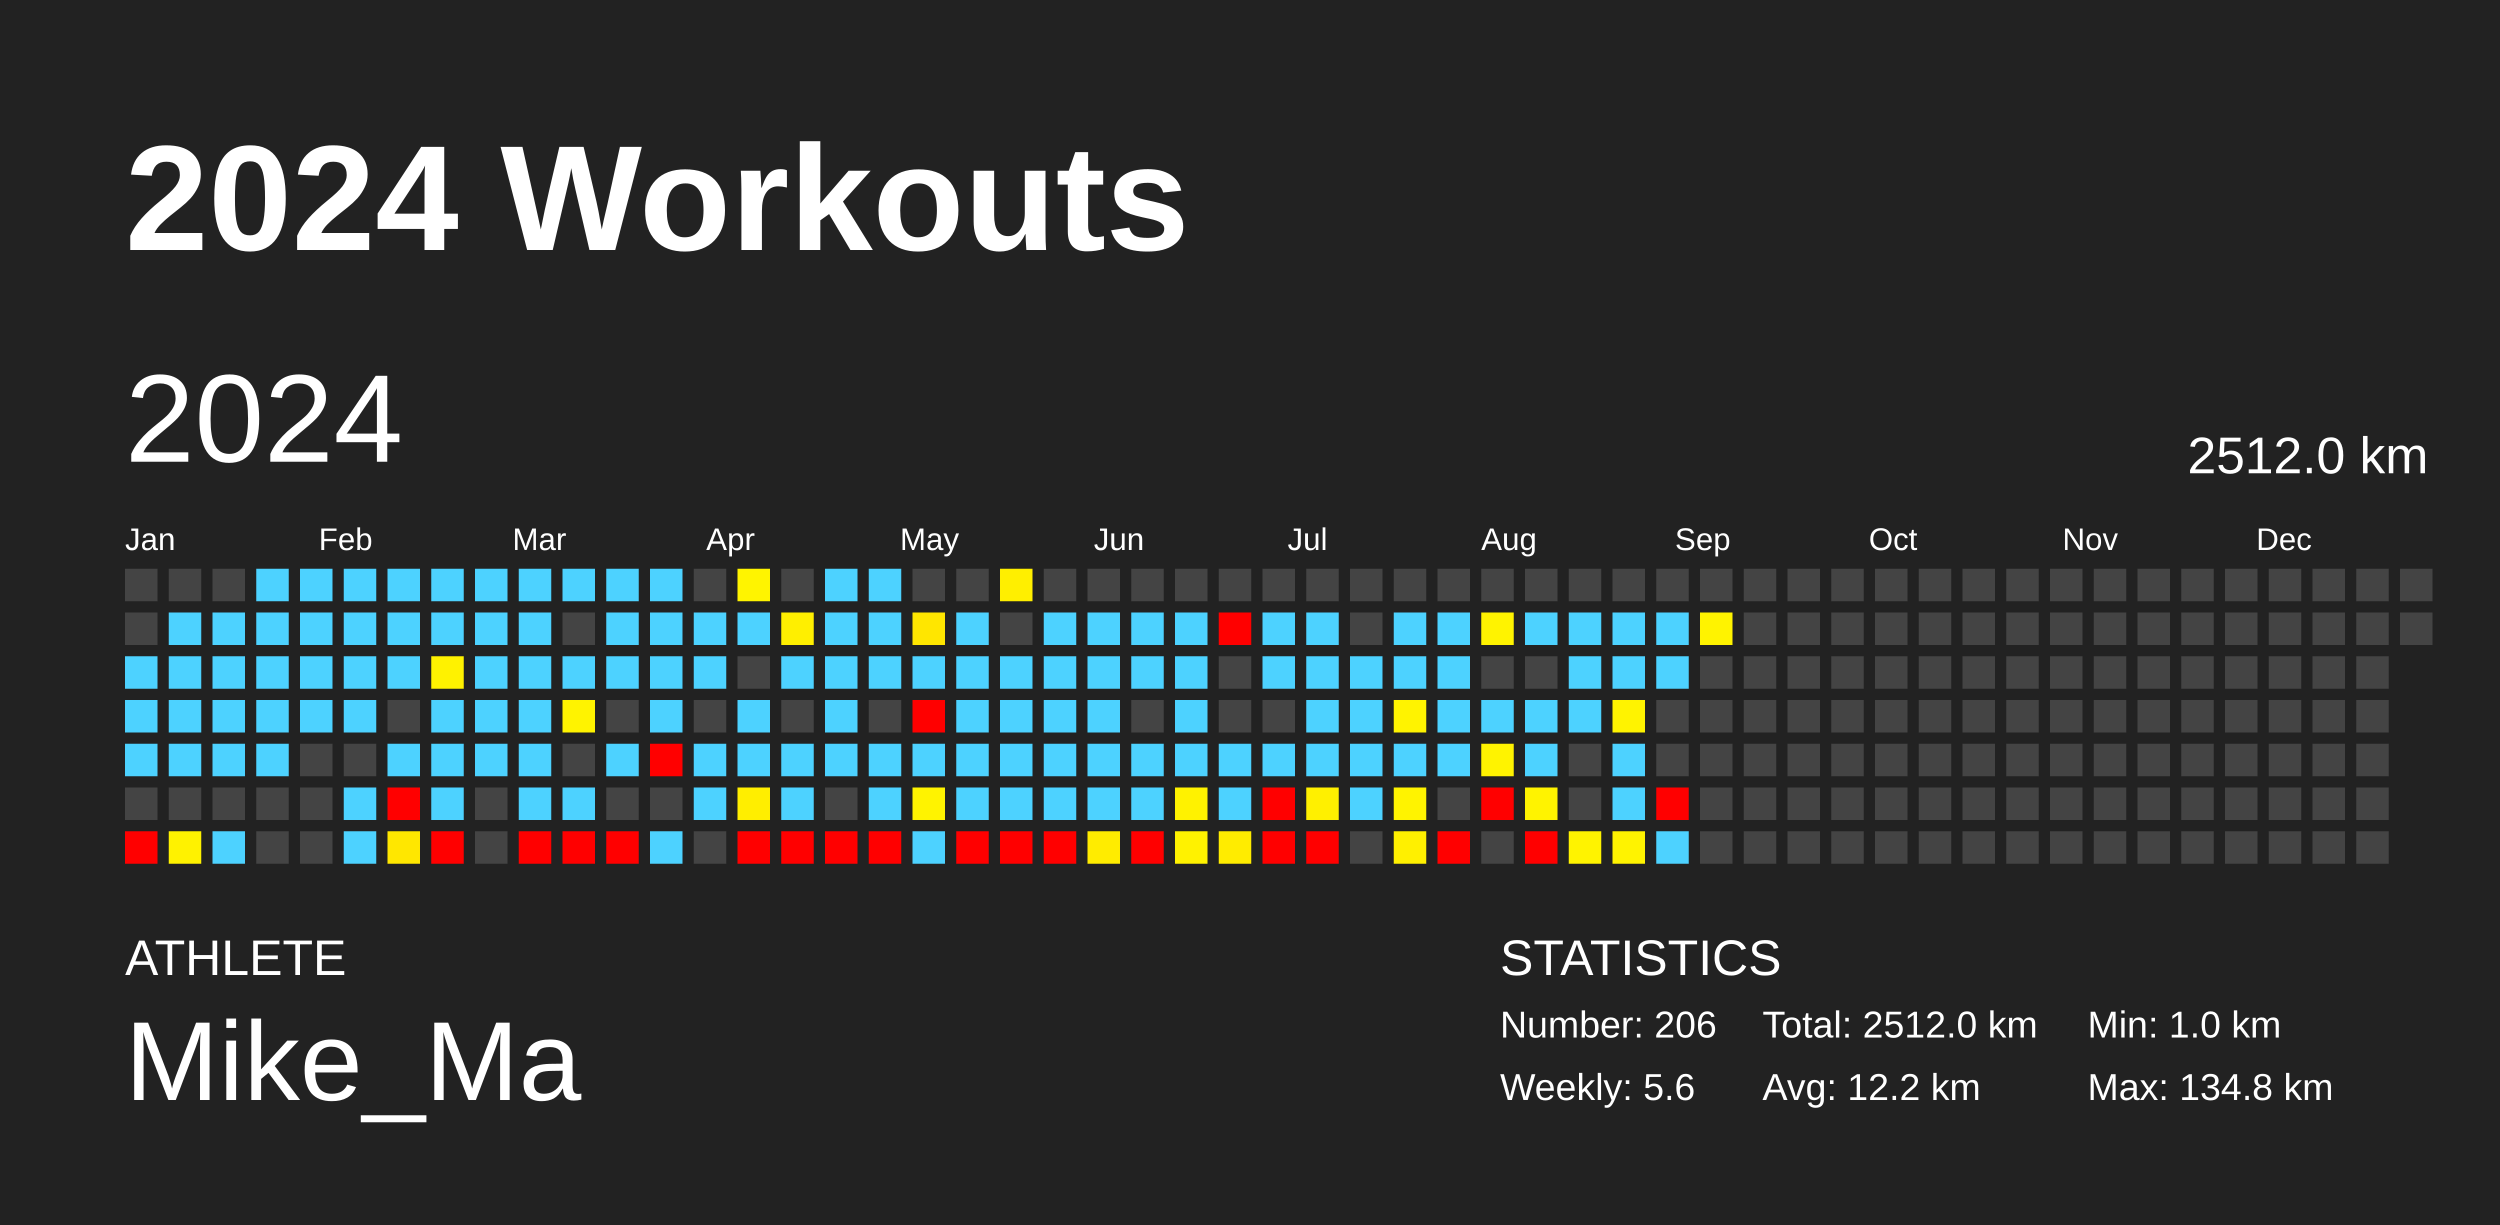
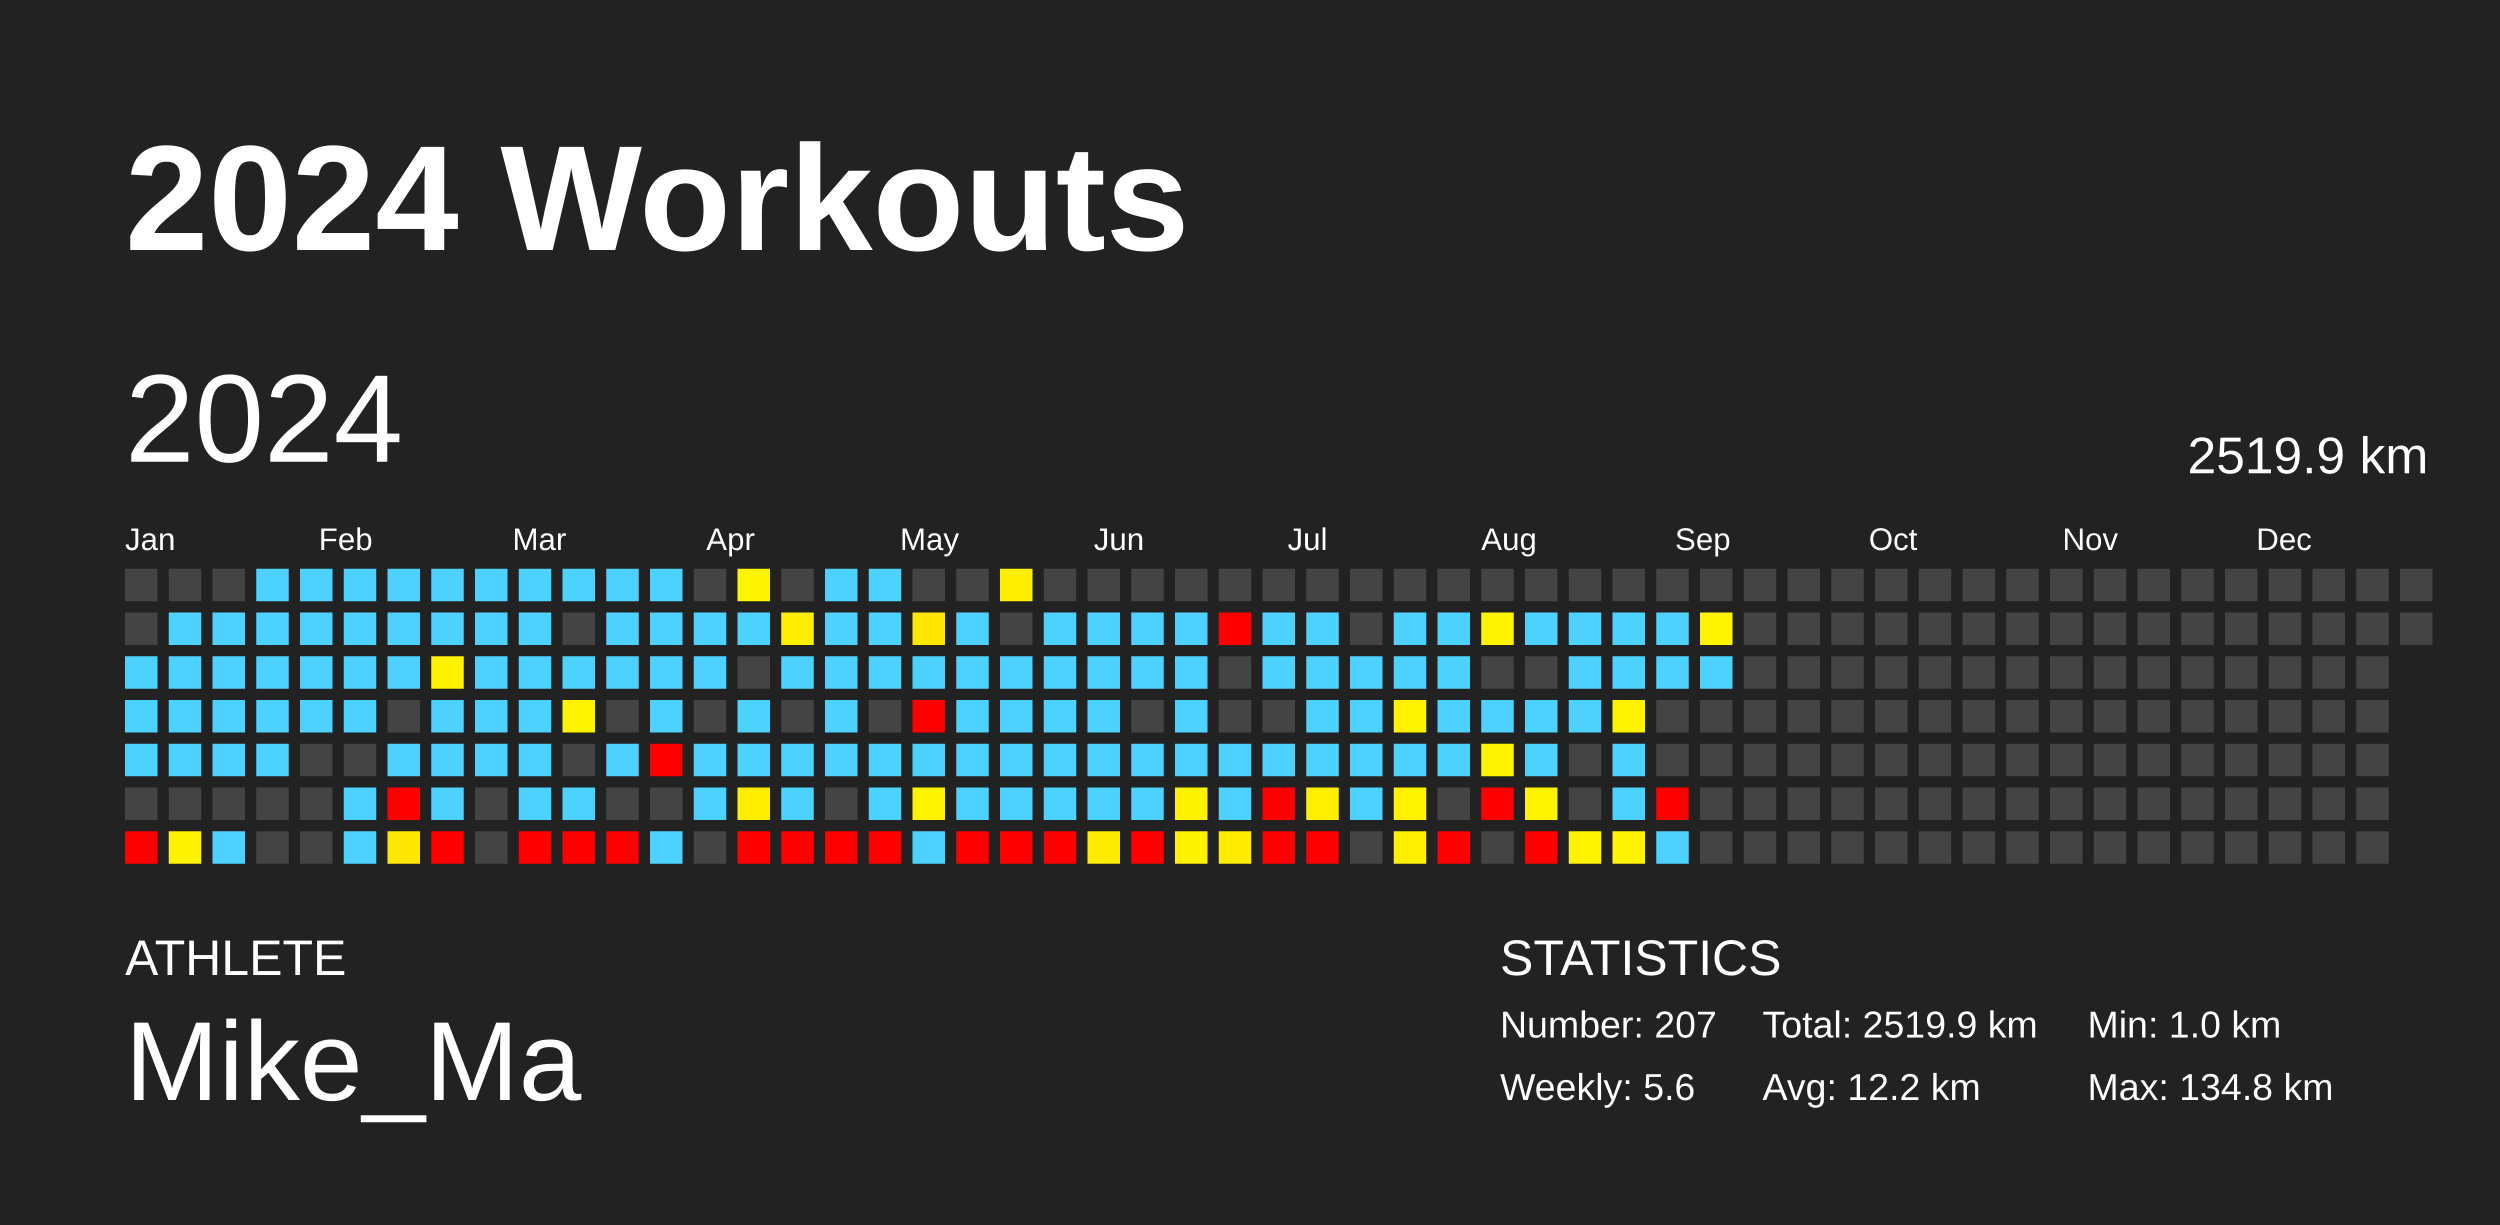
<svg xmlns="http://www.w3.org/2000/svg" baseProfile="full" height="98mm" version="1.1" viewBox="0,0,200,98" width="200mm">
  <defs />
  <rect fill="#222222" height="98" width="200" x="0" y="0" />
  <text fill="#FFFFFF" style="font-size:12px; font-family:Arial; font-weight:bold;" x="10" y="20">2024 Workouts</text>
  <text fill="#FFFFFF" style="font-size:4px; font-family:Arial" x="10" y="78">ATHLETE</text>
  <text fill="#FFFFFF" style="font-size:9px; font-family:Arial" x="10" y="88">Mike_Ma</text>
  <text fill="#FFFFFF" style="font-size:4px; font-family:Arial" x="120" y="78">STATISTICS</text>
-   <text fill="#FFFFFF" style="font-size:3px; font-family:Arial" x="120" y="83">Number: 206</text>
+   <text fill="#FFFFFF" style="font-size:3px; font-family:Arial" x="120" y="83">Number: 207</text>
  <text fill="#FFFFFF" style="font-size:3px; font-family:Arial" x="120" y="88">Weekly: 5.6</text>
-   <text fill="#FFFFFF" style="font-size:3px; font-family:Arial" x="141" y="83">Total: 2512.0 km</text>
+   <text fill="#FFFFFF" style="font-size:3px; font-family:Arial" x="141" y="83">Total: 2519.9 km</text>
  <text fill="#FFFFFF" style="font-size:3px; font-family:Arial" x="141" y="88">Avg: 12.2 km</text>
  <text fill="#FFFFFF" style="font-size:3px; font-family:Arial" x="167" y="83">Min: 1.0 km</text>
  <text fill="#FFFFFF" style="font-size:3px; font-family:Arial" x="167" y="88">Max: 134.8 km</text>
  <text dominant-baseline="hanging" fill="#FFFFFF" style="font-size:10.0px; font-family:Arial;" x="10" y="30">2024</text>
-   <text dominant-baseline="hanging" fill="#FFFFFF" style="font-size:4.125px; font-family:Arial;" x="175" y="35">2512.0 km</text>
+   <text dominant-baseline="hanging" fill="#FFFFFF" style="font-size:4.125px; font-family:Arial;" x="175" y="35">2519.9 km</text>
  <text fill="#FFFFFF" style="font-size:2.5px; font-family:Arial" x="10.0" y="44">Jan</text>
  <text fill="#FFFFFF" style="font-size:2.5px; font-family:Arial" x="25.5" y="44">Feb</text>
  <text fill="#FFFFFF" style="font-size:2.5px; font-family:Arial" x="41.0" y="44">Mar</text>
  <text fill="#FFFFFF" style="font-size:2.5px; font-family:Arial" x="56.5" y="44">Apr</text>
  <text fill="#FFFFFF" style="font-size:2.5px; font-family:Arial" x="72.0" y="44">May</text>
  <text fill="#FFFFFF" style="font-size:2.5px; font-family:Arial" x="87.5" y="44">Jun</text>
  <text fill="#FFFFFF" style="font-size:2.5px; font-family:Arial" x="103.0" y="44">Jul</text>
  <text fill="#FFFFFF" style="font-size:2.5px; font-family:Arial" x="118.5" y="44">Aug</text>
  <text fill="#FFFFFF" style="font-size:2.5px; font-family:Arial" x="134.0" y="44">Sep</text>
  <text fill="#FFFFFF" style="font-size:2.5px; font-family:Arial" x="149.5" y="44">Oct</text>
  <text fill="#FFFFFF" style="font-size:2.5px; font-family:Arial" x="165.0" y="44">Nov</text>
  <text fill="#FFFFFF" style="font-size:2.5px; font-family:Arial" x="180.5" y="44">Dec</text>
  <rect fill="#444444" height="2.6" width="2.6" x="10.0" y="45.5" />
  <rect fill="#444444" height="2.6" width="2.6" x="10.0" y="49.0" />
  <rect fill="#4dd2ff" height="2.6" width="2.6" x="10.0" y="52.5" />
  <rect fill="#4dd2ff" height="2.6" width="2.6" x="10.0" y="56.0" />
  <rect fill="#4dd2ff" height="2.6" width="2.6" x="10.0" y="59.5" />
  <rect fill="#444444" height="2.6" width="2.6" x="10.0" y="63.0" />
  <rect fill="red" height="2.6" width="2.6" x="10.0" y="66.5" />
  <rect fill="#444444" height="2.6" width="2.6" x="13.5" y="45.5" />
  <rect fill="#4dd2ff" height="2.6" width="2.6" x="13.5" y="49.0" />
  <rect fill="#4dd2ff" height="2.6" width="2.6" x="13.5" y="52.5" />
  <rect fill="#4dd2ff" height="2.6" width="2.6" x="13.5" y="56.0" />
  <rect fill="#4dd2ff" height="2.6" width="2.6" x="13.5" y="59.5" />
  <rect fill="#444444" height="2.6" width="2.6" x="13.5" y="63.0" />
  <rect fill="#fff200" height="2.6" width="2.6" x="13.5" y="66.5" />
  <rect fill="#444444" height="2.6" width="2.6" x="17.0" y="45.5" />
  <rect fill="#4dd2ff" height="2.6" width="2.6" x="17.0" y="49.0" />
  <rect fill="#4dd2ff" height="2.6" width="2.6" x="17.0" y="52.5" />
  <rect fill="#4dd2ff" height="2.6" width="2.6" x="17.0" y="56.0" />
  <rect fill="#4dd2ff" height="2.6" width="2.6" x="17.0" y="59.5" />
  <rect fill="#444444" height="2.6" width="2.6" x="17.0" y="63.0" />
  <rect fill="#4dd2ff" height="2.6" width="2.6" x="17.0" y="66.5" />
  <rect fill="#4dd2ff" height="2.6" width="2.6" x="20.5" y="45.5" />
  <rect fill="#4dd2ff" height="2.6" width="2.6" x="20.5" y="49.0" />
  <rect fill="#4dd2ff" height="2.6" width="2.6" x="20.5" y="52.5" />
  <rect fill="#4dd2ff" height="2.6" width="2.6" x="20.5" y="56.0" />
  <rect fill="#4dd2ff" height="2.6" width="2.6" x="20.5" y="59.5" />
  <rect fill="#444444" height="2.6" width="2.6" x="20.5" y="63.0" />
  <rect fill="#444444" height="2.6" width="2.6" x="20.5" y="66.5" />
  <rect fill="#4dd2ff" height="2.6" width="2.6" x="24.0" y="45.5" />
  <rect fill="#4dd2ff" height="2.6" width="2.6" x="24.0" y="49.0" />
  <rect fill="#4dd2ff" height="2.6" width="2.6" x="24.0" y="52.5" />
  <rect fill="#4dd2ff" height="2.6" width="2.6" x="24.0" y="56.0" />
  <rect fill="#444444" height="2.6" width="2.6" x="24.0" y="59.5" />
  <rect fill="#444444" height="2.6" width="2.6" x="24.0" y="63.0" />
  <rect fill="#444444" height="2.6" width="2.6" x="24.0" y="66.5" />
  <rect fill="#4dd2ff" height="2.6" width="2.6" x="27.5" y="45.5" />
  <rect fill="#4dd2ff" height="2.6" width="2.6" x="27.5" y="49.0" />
  <rect fill="#4dd2ff" height="2.6" width="2.6" x="27.5" y="52.5" />
  <rect fill="#4dd2ff" height="2.6" width="2.6" x="27.5" y="56.0" />
  <rect fill="#444444" height="2.6" width="2.6" x="27.5" y="59.5" />
  <rect fill="#4dd2ff" height="2.6" width="2.6" x="27.5" y="63.0" />
  <rect fill="#4dd2ff" height="2.6" width="2.6" x="27.5" y="66.5" />
  <rect fill="#4dd2ff" height="2.6" width="2.6" x="31.0" y="45.5" />
  <rect fill="#4dd2ff" height="2.6" width="2.6" x="31.0" y="49.0" />
  <rect fill="#4dd2ff" height="2.6" width="2.6" x="31.0" y="52.5" />
  <rect fill="#444444" height="2.6" width="2.6" x="31.0" y="56.0" />
  <rect fill="#4dd2ff" height="2.6" width="2.6" x="31.0" y="59.5" />
  <rect fill="red" height="2.6" width="2.6" x="31.0" y="63.0" />
  <rect fill="#ffe700" height="2.6" width="2.6" x="31.0" y="66.5" />
  <rect fill="#4dd2ff" height="2.6" width="2.6" x="34.5" y="45.5" />
  <rect fill="#4dd2ff" height="2.6" width="2.6" x="34.5" y="49.0" />
  <rect fill="#fff200" height="2.6" width="2.6" x="34.5" y="52.5" />
  <rect fill="#4dd2ff" height="2.6" width="2.6" x="34.5" y="56.0" />
  <rect fill="#4dd2ff" height="2.6" width="2.6" x="34.5" y="59.5" />
  <rect fill="#4dd2ff" height="2.6" width="2.6" x="34.5" y="63.0" />
  <rect fill="red" height="2.6" width="2.6" x="34.5" y="66.5" />
  <rect fill="#4dd2ff" height="2.6" width="2.6" x="38.0" y="45.5" />
  <rect fill="#4dd2ff" height="2.6" width="2.6" x="38.0" y="49.0" />
  <rect fill="#4dd2ff" height="2.6" width="2.6" x="38.0" y="52.5" />
  <rect fill="#4dd2ff" height="2.6" width="2.6" x="38.0" y="56.0" />
  <rect fill="#4dd2ff" height="2.6" width="2.6" x="38.0" y="59.5" />
  <rect fill="#444444" height="2.6" width="2.6" x="38.0" y="63.0" />
  <rect fill="#444444" height="2.6" width="2.6" x="38.0" y="66.5" />
  <rect fill="#4dd2ff" height="2.6" width="2.6" x="41.5" y="45.5" />
  <rect fill="#4dd2ff" height="2.6" width="2.6" x="41.5" y="49.0" />
  <rect fill="#4dd2ff" height="2.6" width="2.6" x="41.5" y="52.5" />
  <rect fill="#4dd2ff" height="2.6" width="2.6" x="41.5" y="56.0" />
  <rect fill="#4dd2ff" height="2.6" width="2.6" x="41.5" y="59.5" />
  <rect fill="#4dd2ff" height="2.6" width="2.6" x="41.5" y="63.0" />
  <rect fill="red" height="2.6" width="2.6" x="41.5" y="66.5" />
  <rect fill="#4dd2ff" height="2.6" width="2.6" x="45.0" y="45.5" />
  <rect fill="#444444" height="2.6" width="2.6" x="45.0" y="49.0" />
  <rect fill="#4dd2ff" height="2.6" width="2.6" x="45.0" y="52.5" />
  <rect fill="#fff300" height="2.6" width="2.6" x="45.0" y="56.0" />
  <rect fill="#444444" height="2.6" width="2.6" x="45.0" y="59.5" />
  <rect fill="#4dd2ff" height="2.6" width="2.6" x="45.0" y="63.0" />
  <rect fill="red" height="2.6" width="2.6" x="45.0" y="66.5" />
  <rect fill="#4dd2ff" height="2.6" width="2.6" x="48.5" y="45.5" />
  <rect fill="#4dd2ff" height="2.6" width="2.6" x="48.5" y="49.0" />
  <rect fill="#4dd2ff" height="2.6" width="2.6" x="48.5" y="52.5" />
  <rect fill="#444444" height="2.6" width="2.6" x="48.5" y="56.0" />
  <rect fill="#4dd2ff" height="2.6" width="2.6" x="48.5" y="59.5" />
  <rect fill="#444444" height="2.6" width="2.6" x="48.5" y="63.0" />
  <rect fill="red" height="2.6" width="2.6" x="48.5" y="66.5" />
  <rect fill="#4dd2ff" height="2.6" width="2.6" x="52.0" y="45.5" />
  <rect fill="#4dd2ff" height="2.6" width="2.6" x="52.0" y="49.0" />
  <rect fill="#4dd2ff" height="2.6" width="2.6" x="52.0" y="52.5" />
  <rect fill="#4dd2ff" height="2.6" width="2.6" x="52.0" y="56.0" />
  <rect fill="red" height="2.6" width="2.6" x="52.0" y="59.5" />
  <rect fill="#444444" height="2.6" width="2.6" x="52.0" y="63.0" />
  <rect fill="#4dd2ff" height="2.6" width="2.6" x="52.0" y="66.5" />
  <rect fill="#444444" height="2.6" width="2.6" x="55.5" y="45.5" />
  <rect fill="#4dd2ff" height="2.6" width="2.6" x="55.5" y="49.0" />
  <rect fill="#4dd2ff" height="2.6" width="2.6" x="55.5" y="52.5" />
  <rect fill="#444444" height="2.6" width="2.6" x="55.5" y="56.0" />
  <rect fill="#4dd2ff" height="2.6" width="2.6" x="55.5" y="59.5" />
  <rect fill="#4dd2ff" height="2.6" width="2.6" x="55.5" y="63.0" />
  <rect fill="#444444" height="2.6" width="2.6" x="55.5" y="66.5" />
  <rect fill="#fff400" height="2.6" width="2.6" x="59.0" y="45.5" />
  <rect fill="#4dd2ff" height="2.6" width="2.6" x="59.0" y="49.0" />
  <rect fill="#444444" height="2.6" width="2.6" x="59.0" y="52.5" />
  <rect fill="#4dd2ff" height="2.6" width="2.6" x="59.0" y="56.0" />
  <rect fill="#4dd2ff" height="2.6" width="2.6" x="59.0" y="59.5" />
  <rect fill="#ffee00" height="2.6" width="2.6" x="59.0" y="63.0" />
  <rect fill="red" height="2.6" width="2.6" x="59.0" y="66.5" />
  <rect fill="#444444" height="2.6" width="2.6" x="62.5" y="45.5" />
  <rect fill="#ffef00" height="2.6" width="2.6" x="62.5" y="49.0" />
  <rect fill="#4dd2ff" height="2.6" width="2.6" x="62.5" y="52.5" />
  <rect fill="#444444" height="2.6" width="2.6" x="62.5" y="56.0" />
  <rect fill="#4dd2ff" height="2.6" width="2.6" x="62.5" y="59.5" />
  <rect fill="#4dd2ff" height="2.6" width="2.6" x="62.5" y="63.0" />
  <rect fill="red" height="2.6" width="2.6" x="62.5" y="66.5" />
  <rect fill="#4dd2ff" height="2.6" width="2.6" x="66.0" y="45.5" />
  <rect fill="#4dd2ff" height="2.6" width="2.6" x="66.0" y="49.0" />
  <rect fill="#4dd2ff" height="2.6" width="2.6" x="66.0" y="52.5" />
  <rect fill="#4dd2ff" height="2.6" width="2.6" x="66.0" y="56.0" />
  <rect fill="#4dd2ff" height="2.6" width="2.6" x="66.0" y="59.5" />
  <rect fill="#444444" height="2.6" width="2.6" x="66.0" y="63.0" />
  <rect fill="red" height="2.6" width="2.6" x="66.0" y="66.5" />
  <rect fill="#4dd2ff" height="2.6" width="2.6" x="69.5" y="45.5" />
  <rect fill="#4dd2ff" height="2.6" width="2.6" x="69.5" y="49.0" />
  <rect fill="#4dd2ff" height="2.6" width="2.6" x="69.5" y="52.5" />
  <rect fill="#444444" height="2.6" width="2.6" x="69.5" y="56.0" />
  <rect fill="#4dd2ff" height="2.6" width="2.6" x="69.5" y="59.5" />
  <rect fill="#4dd2ff" height="2.6" width="2.6" x="69.5" y="63.0" />
  <rect fill="red" height="2.6" width="2.6" x="69.5" y="66.5" />
  <rect fill="#444444" height="2.6" width="2.6" x="73.0" y="45.5" />
  <rect fill="#ffe600" height="2.6" width="2.6" x="73.0" y="49.0" />
  <rect fill="#4dd2ff" height="2.6" width="2.6" x="73.0" y="52.5" />
  <rect fill="red" height="2.6" width="2.6" x="73.0" y="56.0" />
  <rect fill="#4dd2ff" height="2.6" width="2.6" x="73.0" y="59.5" />
  <rect fill="#fff300" height="2.6" width="2.6" x="73.0" y="63.0" />
  <rect fill="#4dd2ff" height="2.6" width="2.6" x="73.0" y="66.5" />
  <rect fill="#444444" height="2.6" width="2.6" x="76.5" y="45.5" />
  <rect fill="#4dd2ff" height="2.6" width="2.6" x="76.5" y="49.0" />
  <rect fill="#4dd2ff" height="2.6" width="2.6" x="76.5" y="52.5" />
  <rect fill="#4dd2ff" height="2.6" width="2.6" x="76.5" y="56.0" />
  <rect fill="#4dd2ff" height="2.6" width="2.6" x="76.5" y="59.5" />
  <rect fill="#4dd2ff" height="2.6" width="2.6" x="76.5" y="63.0" />
  <rect fill="red" height="2.6" width="2.6" x="76.5" y="66.5" />
  <rect fill="#ffef00" height="2.6" width="2.6" x="80.0" y="45.5" />
  <rect fill="#444444" height="2.6" width="2.6" x="80.0" y="49.0" />
  <rect fill="#4dd2ff" height="2.6" width="2.6" x="80.0" y="52.5" />
  <rect fill="#4dd2ff" height="2.6" width="2.6" x="80.0" y="56.0" />
  <rect fill="#4dd2ff" height="2.6" width="2.6" x="80.0" y="59.5" />
  <rect fill="#4dd2ff" height="2.6" width="2.6" x="80.0" y="63.0" />
  <rect fill="red" height="2.6" width="2.6" x="80.0" y="66.5" />
  <rect fill="#444444" height="2.6" width="2.6" x="83.5" y="45.5" />
  <rect fill="#4dd2ff" height="2.6" width="2.6" x="83.5" y="49.0" />
  <rect fill="#4dd2ff" height="2.6" width="2.6" x="83.5" y="52.5" />
  <rect fill="#4dd2ff" height="2.6" width="2.6" x="83.5" y="56.0" />
  <rect fill="#4dd2ff" height="2.6" width="2.6" x="83.5" y="59.5" />
  <rect fill="#4dd2ff" height="2.6" width="2.6" x="83.5" y="63.0" />
  <rect fill="red" height="2.6" width="2.6" x="83.5" y="66.5" />
  <rect fill="#444444" height="2.6" width="2.6" x="87.0" y="45.5" />
  <rect fill="#4dd2ff" height="2.6" width="2.6" x="87.0" y="49.0" />
  <rect fill="#4dd2ff" height="2.6" width="2.6" x="87.0" y="52.5" />
  <rect fill="#4dd2ff" height="2.6" width="2.6" x="87.0" y="56.0" />
  <rect fill="#4dd2ff" height="2.6" width="2.6" x="87.0" y="59.5" />
  <rect fill="#4dd2ff" height="2.6" width="2.6" x="87.0" y="63.0" />
  <rect fill="#ffec00" height="2.6" width="2.6" x="87.0" y="66.5" />
  <rect fill="#444444" height="2.6" width="2.6" x="90.5" y="45.5" />
  <rect fill="#4dd2ff" height="2.6" width="2.6" x="90.5" y="49.0" />
  <rect fill="#4dd2ff" height="2.6" width="2.6" x="90.5" y="52.5" />
  <rect fill="#444444" height="2.6" width="2.6" x="90.5" y="56.0" />
  <rect fill="#4dd2ff" height="2.6" width="2.6" x="90.5" y="59.5" />
  <rect fill="#4dd2ff" height="2.6" width="2.6" x="90.5" y="63.0" />
  <rect fill="red" height="2.6" width="2.6" x="90.5" y="66.5" />
  <rect fill="#444444" height="2.6" width="2.6" x="94.0" y="45.5" />
  <rect fill="#4dd2ff" height="2.6" width="2.6" x="94.0" y="49.0" />
  <rect fill="#4dd2ff" height="2.6" width="2.6" x="94.0" y="52.5" />
  <rect fill="#4dd2ff" height="2.6" width="2.6" x="94.0" y="56.0" />
  <rect fill="#4dd2ff" height="2.6" width="2.6" x="94.0" y="59.5" />
  <rect fill="#fff200" height="2.6" width="2.6" x="94.0" y="63.0" />
  <rect fill="#fff200" height="2.6" width="2.6" x="94.0" y="66.5" />
  <rect fill="#444444" height="2.6" width="2.6" x="97.5" y="45.5" />
  <rect fill="red" height="2.6" width="2.6" x="97.5" y="49.0" />
  <rect fill="#444444" height="2.6" width="2.6" x="97.5" y="52.5" />
  <rect fill="#444444" height="2.6" width="2.6" x="97.5" y="56.0" />
  <rect fill="#4dd2ff" height="2.6" width="2.6" x="97.5" y="59.5" />
  <rect fill="#4dd2ff" height="2.6" width="2.6" x="97.5" y="63.0" />
  <rect fill="#ffec00" height="2.6" width="2.6" x="97.5" y="66.5" />
  <rect fill="#444444" height="2.6" width="2.6" x="101.0" y="45.5" />
  <rect fill="#4dd2ff" height="2.6" width="2.6" x="101.0" y="49.0" />
  <rect fill="#4dd2ff" height="2.6" width="2.6" x="101.0" y="52.5" />
  <rect fill="#444444" height="2.6" width="2.6" x="101.0" y="56.0" />
  <rect fill="#4dd2ff" height="2.6" width="2.6" x="101.0" y="59.5" />
  <rect fill="red" height="2.6" width="2.6" x="101.0" y="63.0" />
  <rect fill="red" height="2.6" width="2.6" x="101.0" y="66.5" />
  <rect fill="#444444" height="2.6" width="2.6" x="104.5" y="45.5" />
  <rect fill="#4dd2ff" height="2.6" width="2.6" x="104.5" y="49.0" />
  <rect fill="#4dd2ff" height="2.6" width="2.6" x="104.5" y="52.5" />
  <rect fill="#4dd2ff" height="2.6" width="2.6" x="104.5" y="56.0" />
  <rect fill="#4dd2ff" height="2.6" width="2.6" x="104.5" y="59.5" />
  <rect fill="#fff000" height="2.6" width="2.6" x="104.5" y="63.0" />
  <rect fill="red" height="2.6" width="2.6" x="104.5" y="66.5" />
  <rect fill="#444444" height="2.6" width="2.6" x="108.0" y="45.5" />
  <rect fill="#444444" height="2.6" width="2.6" x="108.0" y="49.0" />
  <rect fill="#4dd2ff" height="2.6" width="2.6" x="108.0" y="52.5" />
  <rect fill="#4dd2ff" height="2.6" width="2.6" x="108.0" y="56.0" />
  <rect fill="#4dd2ff" height="2.6" width="2.6" x="108.0" y="59.5" />
  <rect fill="#4dd2ff" height="2.6" width="2.6" x="108.0" y="63.0" />
  <rect fill="#444444" height="2.6" width="2.6" x="108.0" y="66.5" />
  <rect fill="#444444" height="2.6" width="2.6" x="111.5" y="45.5" />
  <rect fill="#4dd2ff" height="2.6" width="2.6" x="111.5" y="49.0" />
  <rect fill="#4dd2ff" height="2.6" width="2.6" x="111.5" y="52.5" />
  <rect fill="#fff300" height="2.6" width="2.6" x="111.5" y="56.0" />
  <rect fill="#4dd2ff" height="2.6" width="2.6" x="111.5" y="59.5" />
  <rect fill="#fff300" height="2.6" width="2.6" x="111.5" y="63.0" />
  <rect fill="#fff000" height="2.6" width="2.6" x="111.5" y="66.5" />
  <rect fill="#444444" height="2.6" width="2.6" x="115.0" y="45.5" />
  <rect fill="#4dd2ff" height="2.6" width="2.6" x="115.0" y="49.0" />
  <rect fill="#4dd2ff" height="2.6" width="2.6" x="115.0" y="52.5" />
  <rect fill="#4dd2ff" height="2.6" width="2.6" x="115.0" y="56.0" />
  <rect fill="#4dd2ff" height="2.6" width="2.6" x="115.0" y="59.5" />
  <rect fill="#444444" height="2.6" width="2.6" x="115.0" y="63.0" />
  <rect fill="red" height="2.6" width="2.6" x="115.0" y="66.5" />
  <rect fill="#444444" height="2.6" width="2.6" x="118.5" y="45.5" />
  <rect fill="#fff300" height="2.6" width="2.6" x="118.5" y="49.0" />
  <rect fill="#444444" height="2.6" width="2.6" x="118.5" y="52.5" />
  <rect fill="#4dd2ff" height="2.6" width="2.6" x="118.5" y="56.0" />
  <rect fill="#fff300" height="2.6" width="2.6" x="118.5" y="59.5" />
  <rect fill="red" height="2.6" width="2.6" x="118.5" y="63.0" />
  <rect fill="#444444" height="2.6" width="2.6" x="118.5" y="66.5" />
  <rect fill="#444444" height="2.6" width="2.6" x="122.0" y="45.5" />
  <rect fill="#4dd2ff" height="2.6" width="2.6" x="122.0" y="49.0" />
  <rect fill="#444444" height="2.6" width="2.6" x="122.0" y="52.5" />
  <rect fill="#4dd2ff" height="2.6" width="2.6" x="122.0" y="56.0" />
  <rect fill="#4dd2ff" height="2.6" width="2.6" x="122.0" y="59.5" />
  <rect fill="#fff300" height="2.6" width="2.6" x="122.0" y="63.0" />
  <rect fill="red" height="2.6" width="2.6" x="122.0" y="66.5" />
  <rect fill="#444444" height="2.6" width="2.6" x="125.5" y="45.5" />
  <rect fill="#4dd2ff" height="2.6" width="2.6" x="125.5" y="49.0" />
  <rect fill="#4dd2ff" height="2.6" width="2.6" x="125.5" y="52.5" />
  <rect fill="#4dd2ff" height="2.6" width="2.6" x="125.5" y="56.0" />
  <rect fill="#444444" height="2.6" width="2.6" x="125.5" y="59.5" />
  <rect fill="#444444" height="2.6" width="2.6" x="125.5" y="63.0" />
  <rect fill="#fff300" height="2.6" width="2.6" x="125.5" y="66.5" />
  <rect fill="#444444" height="2.6" width="2.6" x="129.0" y="45.5" />
  <rect fill="#4dd2ff" height="2.6" width="2.6" x="129.0" y="49.0" />
  <rect fill="#4dd2ff" height="2.6" width="2.6" x="129.0" y="52.5" />
  <rect fill="#fff300" height="2.6" width="2.6" x="129.0" y="56.0" />
  <rect fill="#4dd2ff" height="2.6" width="2.6" x="129.0" y="59.5" />
  <rect fill="#4dd2ff" height="2.6" width="2.6" x="129.0" y="63.0" />
  <rect fill="#fff300" height="2.6" width="2.6" x="129.0" y="66.5" />
  <rect fill="#444444" height="2.6" width="2.6" x="132.5" y="45.5" />
  <rect fill="#4dd2ff" height="2.6" width="2.6" x="132.5" y="49.0" />
  <rect fill="#4dd2ff" height="2.6" width="2.6" x="132.5" y="52.5" />
  <rect fill="#444444" height="2.6" width="2.6" x="132.5" y="56.0" />
  <rect fill="#444444" height="2.6" width="2.6" x="132.5" y="59.5" />
  <rect fill="red" height="2.6" width="2.6" x="132.5" y="63.0" />
  <rect fill="#4dd2ff" height="2.6" width="2.6" x="132.5" y="66.5" />
  <rect fill="#444444" height="2.6" width="2.6" x="136.0" y="45.5" />
  <rect fill="#fff300" height="2.6" width="2.6" x="136.0" y="49.0" />
-   <rect fill="#444444" height="2.6" width="2.6" x="136.0" y="52.5" />
+   <rect fill="#4dd2ff" height="2.6" width="2.6" x="136.0" y="52.5" />
  <rect fill="#444444" height="2.6" width="2.6" x="136.0" y="56.0" />
  <rect fill="#444444" height="2.6" width="2.6" x="136.0" y="59.5" />
  <rect fill="#444444" height="2.6" width="2.6" x="136.0" y="63.0" />
  <rect fill="#444444" height="2.6" width="2.6" x="136.0" y="66.5" />
  <rect fill="#444444" height="2.6" width="2.6" x="139.5" y="45.5" />
  <rect fill="#444444" height="2.6" width="2.6" x="139.5" y="49.0" />
  <rect fill="#444444" height="2.6" width="2.6" x="139.5" y="52.5" />
  <rect fill="#444444" height="2.6" width="2.6" x="139.5" y="56.0" />
  <rect fill="#444444" height="2.6" width="2.6" x="139.5" y="59.5" />
  <rect fill="#444444" height="2.6" width="2.6" x="139.5" y="63.0" />
  <rect fill="#444444" height="2.6" width="2.6" x="139.5" y="66.5" />
  <rect fill="#444444" height="2.6" width="2.6" x="143.0" y="45.5" />
  <rect fill="#444444" height="2.6" width="2.6" x="143.0" y="49.0" />
  <rect fill="#444444" height="2.6" width="2.6" x="143.0" y="52.5" />
  <rect fill="#444444" height="2.6" width="2.6" x="143.0" y="56.0" />
  <rect fill="#444444" height="2.6" width="2.6" x="143.0" y="59.5" />
  <rect fill="#444444" height="2.6" width="2.6" x="143.0" y="63.0" />
  <rect fill="#444444" height="2.6" width="2.6" x="143.0" y="66.5" />
  <rect fill="#444444" height="2.6" width="2.6" x="146.5" y="45.5" />
  <rect fill="#444444" height="2.6" width="2.6" x="146.5" y="49.0" />
  <rect fill="#444444" height="2.6" width="2.6" x="146.5" y="52.5" />
  <rect fill="#444444" height="2.6" width="2.6" x="146.5" y="56.0" />
  <rect fill="#444444" height="2.6" width="2.6" x="146.5" y="59.5" />
  <rect fill="#444444" height="2.6" width="2.6" x="146.5" y="63.0" />
  <rect fill="#444444" height="2.6" width="2.6" x="146.5" y="66.5" />
  <rect fill="#444444" height="2.6" width="2.6" x="150.0" y="45.5" />
  <rect fill="#444444" height="2.6" width="2.6" x="150.0" y="49.0" />
  <rect fill="#444444" height="2.6" width="2.6" x="150.0" y="52.5" />
  <rect fill="#444444" height="2.6" width="2.6" x="150.0" y="56.0" />
  <rect fill="#444444" height="2.6" width="2.6" x="150.0" y="59.5" />
  <rect fill="#444444" height="2.6" width="2.6" x="150.0" y="63.0" />
  <rect fill="#444444" height="2.6" width="2.6" x="150.0" y="66.5" />
  <rect fill="#444444" height="2.6" width="2.6" x="153.5" y="45.5" />
  <rect fill="#444444" height="2.6" width="2.6" x="153.5" y="49.0" />
  <rect fill="#444444" height="2.6" width="2.6" x="153.5" y="52.5" />
  <rect fill="#444444" height="2.6" width="2.6" x="153.5" y="56.0" />
  <rect fill="#444444" height="2.6" width="2.6" x="153.5" y="59.5" />
  <rect fill="#444444" height="2.6" width="2.6" x="153.5" y="63.0" />
  <rect fill="#444444" height="2.6" width="2.6" x="153.5" y="66.5" />
  <rect fill="#444444" height="2.6" width="2.6" x="157.0" y="45.5" />
  <rect fill="#444444" height="2.6" width="2.6" x="157.0" y="49.0" />
  <rect fill="#444444" height="2.6" width="2.6" x="157.0" y="52.5" />
  <rect fill="#444444" height="2.6" width="2.6" x="157.0" y="56.0" />
  <rect fill="#444444" height="2.6" width="2.6" x="157.0" y="59.5" />
  <rect fill="#444444" height="2.6" width="2.6" x="157.0" y="63.0" />
  <rect fill="#444444" height="2.6" width="2.6" x="157.0" y="66.5" />
  <rect fill="#444444" height="2.6" width="2.6" x="160.5" y="45.5" />
  <rect fill="#444444" height="2.6" width="2.6" x="160.5" y="49.0" />
  <rect fill="#444444" height="2.6" width="2.6" x="160.5" y="52.5" />
  <rect fill="#444444" height="2.6" width="2.6" x="160.5" y="56.0" />
  <rect fill="#444444" height="2.6" width="2.6" x="160.5" y="59.5" />
  <rect fill="#444444" height="2.6" width="2.6" x="160.5" y="63.0" />
  <rect fill="#444444" height="2.6" width="2.6" x="160.5" y="66.5" />
  <rect fill="#444444" height="2.6" width="2.6" x="164.0" y="45.5" />
  <rect fill="#444444" height="2.6" width="2.6" x="164.0" y="49.0" />
  <rect fill="#444444" height="2.6" width="2.6" x="164.0" y="52.5" />
  <rect fill="#444444" height="2.6" width="2.6" x="164.0" y="56.0" />
  <rect fill="#444444" height="2.6" width="2.6" x="164.0" y="59.5" />
  <rect fill="#444444" height="2.6" width="2.6" x="164.0" y="63.0" />
  <rect fill="#444444" height="2.6" width="2.6" x="164.0" y="66.5" />
  <rect fill="#444444" height="2.6" width="2.6" x="167.5" y="45.5" />
  <rect fill="#444444" height="2.6" width="2.6" x="167.5" y="49.0" />
  <rect fill="#444444" height="2.6" width="2.6" x="167.5" y="52.5" />
  <rect fill="#444444" height="2.6" width="2.6" x="167.5" y="56.0" />
  <rect fill="#444444" height="2.6" width="2.6" x="167.5" y="59.5" />
  <rect fill="#444444" height="2.6" width="2.6" x="167.5" y="63.0" />
  <rect fill="#444444" height="2.6" width="2.6" x="167.5" y="66.5" />
  <rect fill="#444444" height="2.6" width="2.6" x="171.0" y="45.5" />
  <rect fill="#444444" height="2.6" width="2.6" x="171.0" y="49.0" />
  <rect fill="#444444" height="2.6" width="2.6" x="171.0" y="52.5" />
  <rect fill="#444444" height="2.6" width="2.6" x="171.0" y="56.0" />
  <rect fill="#444444" height="2.6" width="2.6" x="171.0" y="59.5" />
  <rect fill="#444444" height="2.6" width="2.6" x="171.0" y="63.0" />
  <rect fill="#444444" height="2.6" width="2.6" x="171.0" y="66.5" />
  <rect fill="#444444" height="2.6" width="2.6" x="174.5" y="45.5" />
  <rect fill="#444444" height="2.6" width="2.6" x="174.5" y="49.0" />
  <rect fill="#444444" height="2.6" width="2.6" x="174.5" y="52.5" />
  <rect fill="#444444" height="2.6" width="2.6" x="174.5" y="56.0" />
  <rect fill="#444444" height="2.6" width="2.6" x="174.5" y="59.5" />
  <rect fill="#444444" height="2.6" width="2.6" x="174.5" y="63.0" />
  <rect fill="#444444" height="2.6" width="2.6" x="174.5" y="66.5" />
  <rect fill="#444444" height="2.6" width="2.6" x="178.0" y="45.5" />
  <rect fill="#444444" height="2.6" width="2.6" x="178.0" y="49.0" />
  <rect fill="#444444" height="2.6" width="2.6" x="178.0" y="52.5" />
  <rect fill="#444444" height="2.6" width="2.6" x="178.0" y="56.0" />
  <rect fill="#444444" height="2.6" width="2.6" x="178.0" y="59.5" />
  <rect fill="#444444" height="2.6" width="2.6" x="178.0" y="63.0" />
  <rect fill="#444444" height="2.6" width="2.6" x="178.0" y="66.5" />
  <rect fill="#444444" height="2.6" width="2.6" x="181.5" y="45.5" />
  <rect fill="#444444" height="2.6" width="2.6" x="181.5" y="49.0" />
  <rect fill="#444444" height="2.6" width="2.6" x="181.5" y="52.5" />
  <rect fill="#444444" height="2.6" width="2.6" x="181.5" y="56.0" />
  <rect fill="#444444" height="2.6" width="2.6" x="181.5" y="59.5" />
  <rect fill="#444444" height="2.6" width="2.6" x="181.5" y="63.0" />
  <rect fill="#444444" height="2.6" width="2.6" x="181.5" y="66.5" />
  <rect fill="#444444" height="2.6" width="2.6" x="185.0" y="45.5" />
  <rect fill="#444444" height="2.6" width="2.6" x="185.0" y="49.0" />
  <rect fill="#444444" height="2.6" width="2.6" x="185.0" y="52.5" />
  <rect fill="#444444" height="2.6" width="2.6" x="185.0" y="56.0" />
  <rect fill="#444444" height="2.6" width="2.6" x="185.0" y="59.5" />
  <rect fill="#444444" height="2.6" width="2.6" x="185.0" y="63.0" />
  <rect fill="#444444" height="2.6" width="2.6" x="185.0" y="66.5" />
  <rect fill="#444444" height="2.6" width="2.6" x="188.5" y="45.5" />
  <rect fill="#444444" height="2.6" width="2.6" x="188.5" y="49.0" />
  <rect fill="#444444" height="2.6" width="2.6" x="188.5" y="52.5" />
  <rect fill="#444444" height="2.6" width="2.6" x="188.5" y="56.0" />
  <rect fill="#444444" height="2.6" width="2.6" x="188.5" y="59.5" />
  <rect fill="#444444" height="2.6" width="2.6" x="188.5" y="63.0" />
  <rect fill="#444444" height="2.6" width="2.6" x="188.5" y="66.5" />
  <rect fill="#444444" height="2.6" width="2.6" x="192.0" y="45.5" />
  <rect fill="#444444" height="2.6" width="2.6" x="192.0" y="49.0" />
</svg>
